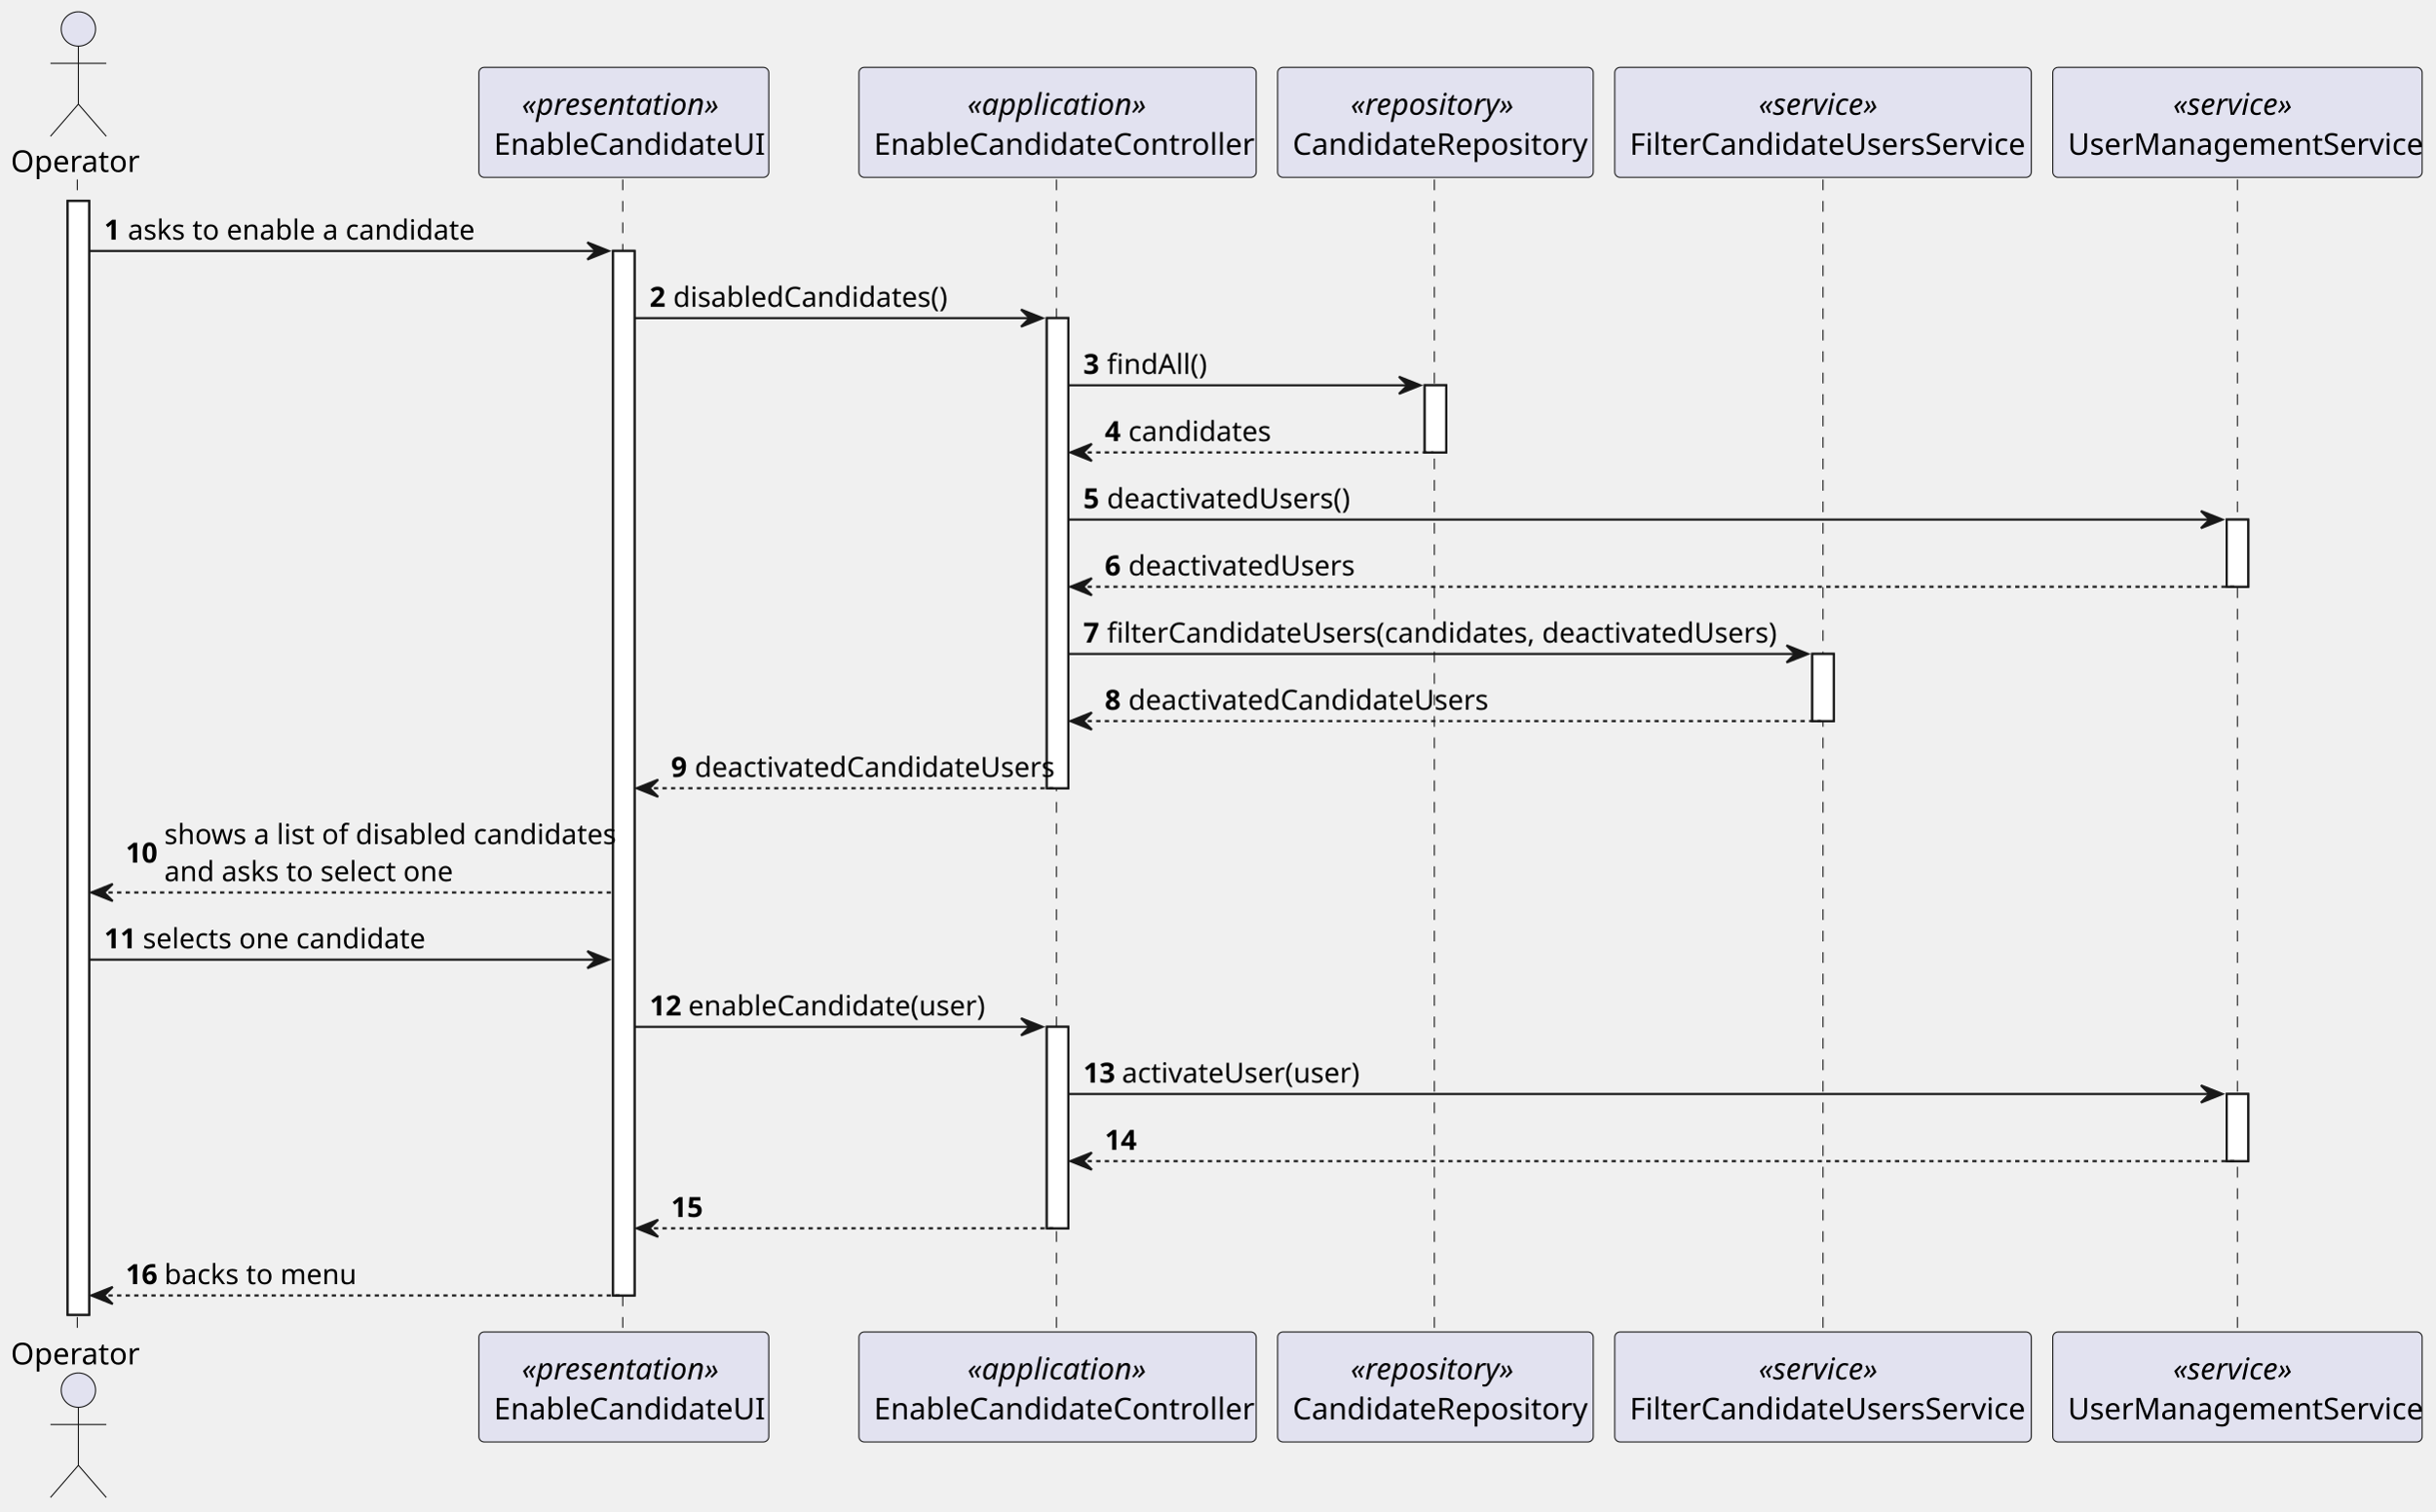
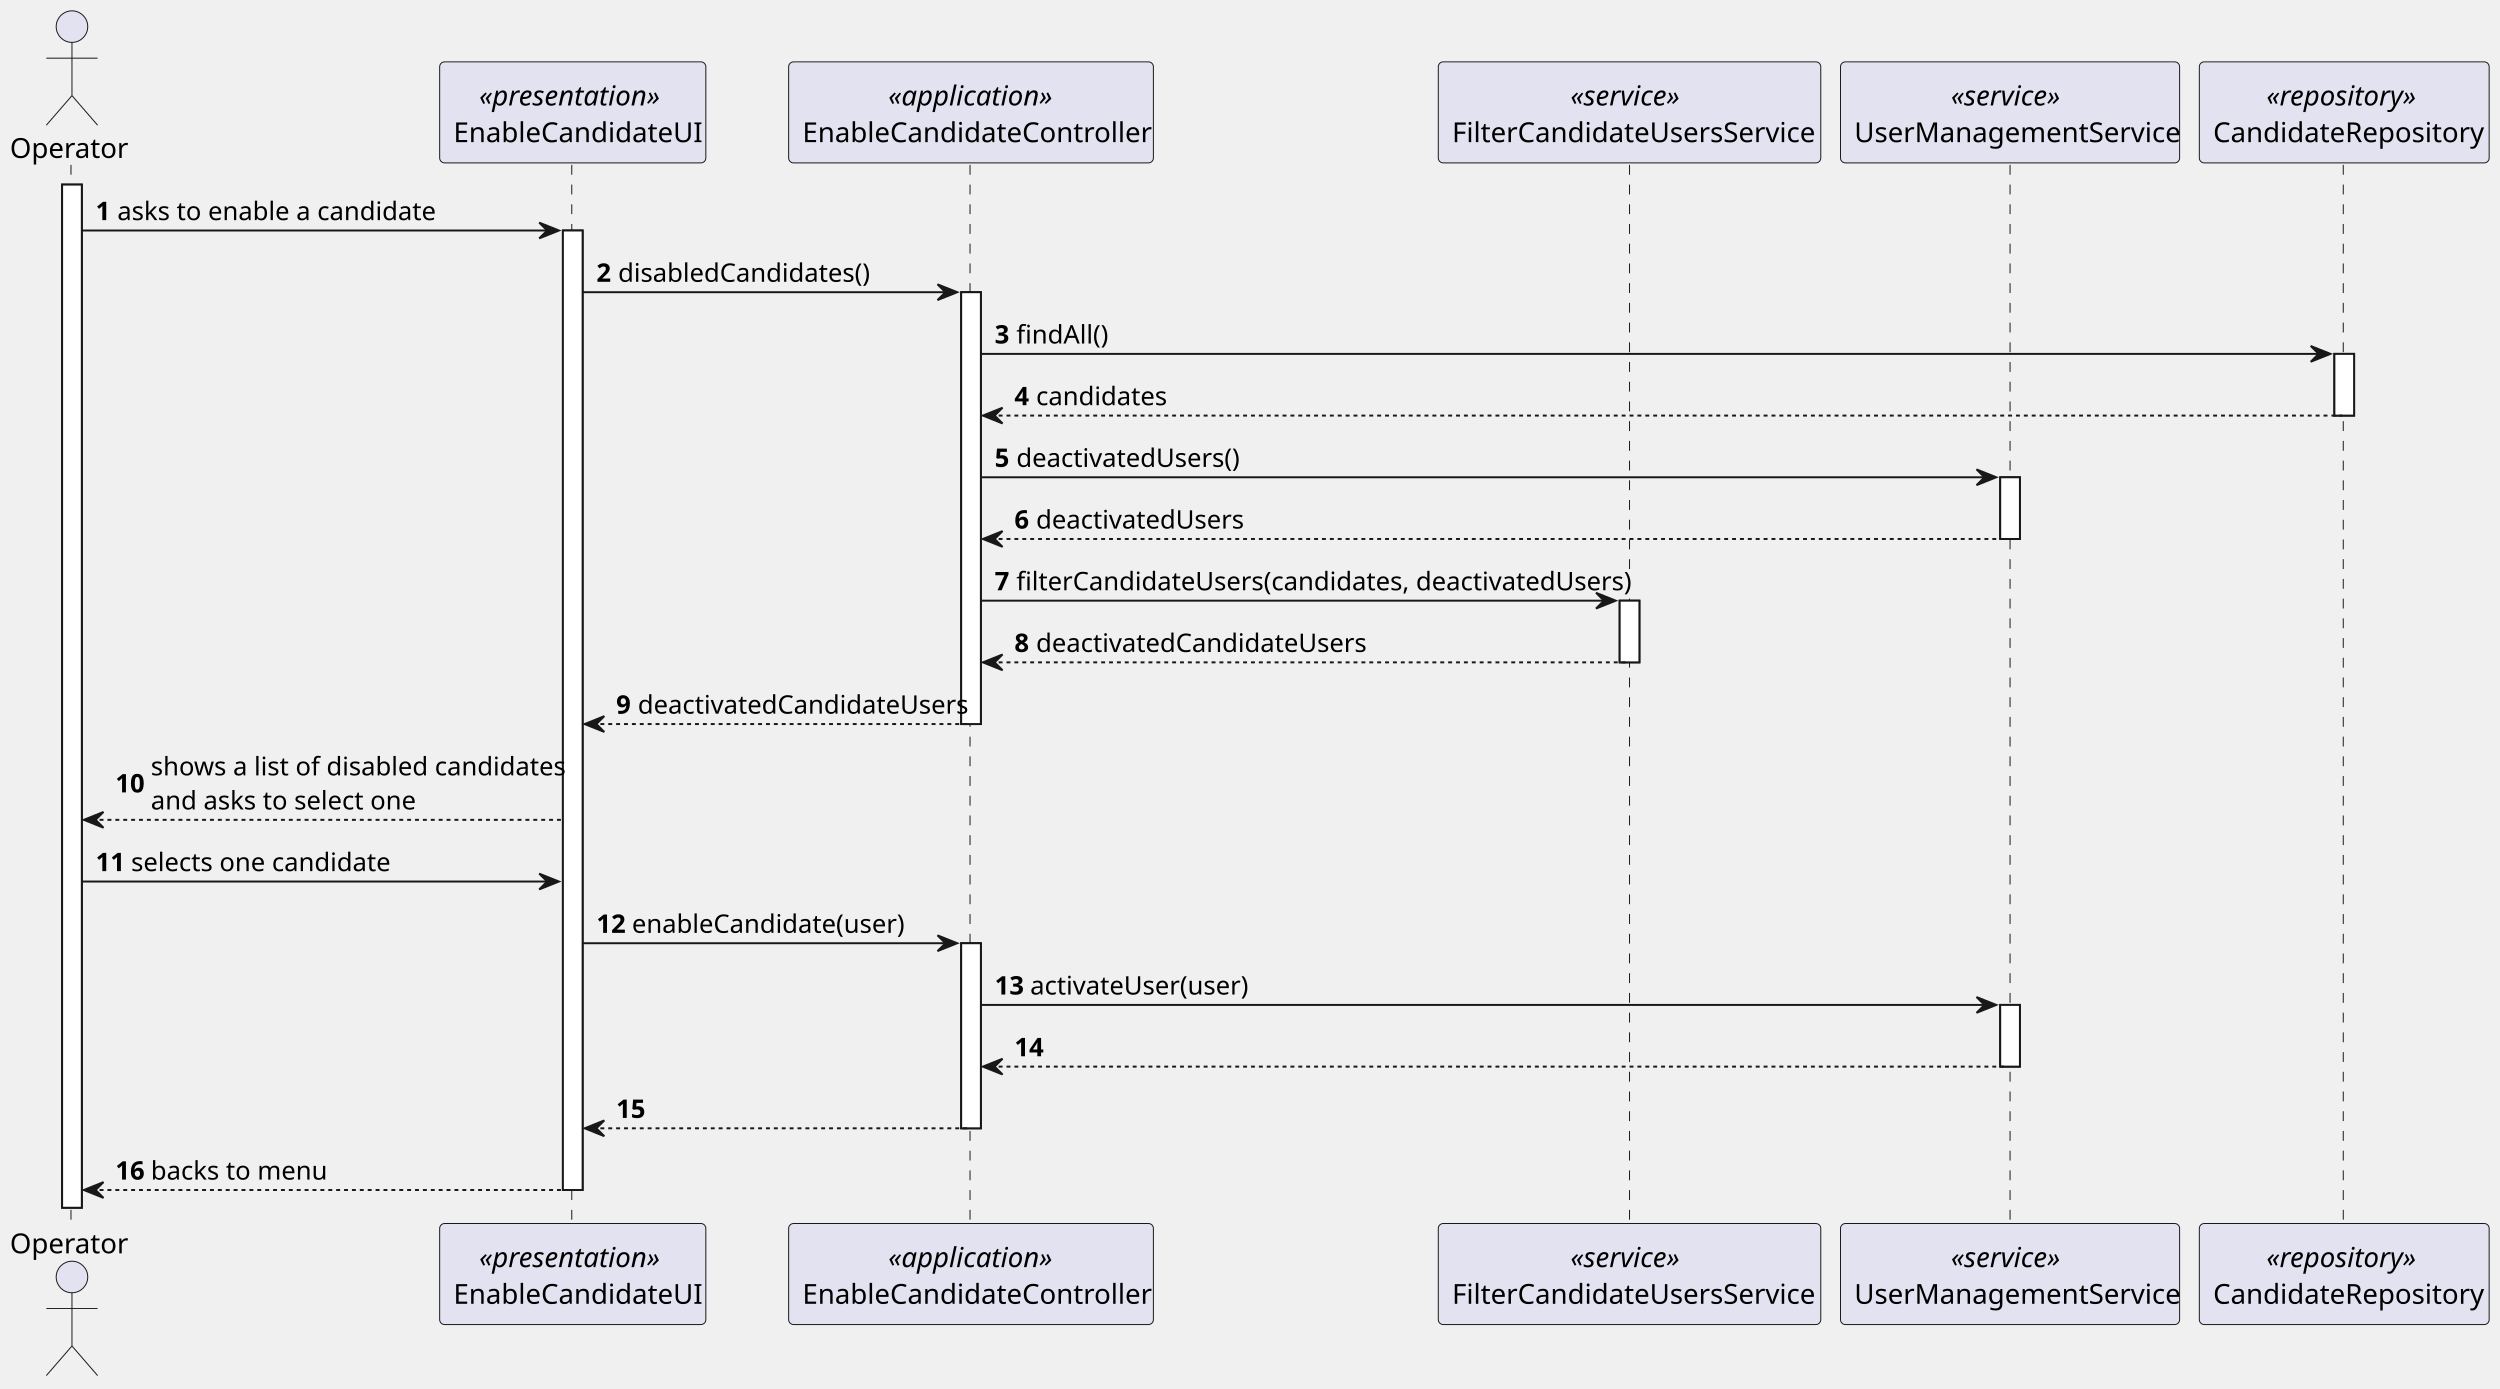
- <svg xmlns="http://www.w3.org/2000/svg" contentStyleType="text/css" height="704px" preserveAspectRatio="none" style="width:1134px;height:704px;background:#FFFFFF;" version="1.1" viewBox="0 0 1134 704" width="1134px" zoomAndPan="magnify">
+ <svg xmlns="http://www.w3.org/2000/svg" contentStyleType="text/css" height="704px" preserveAspectRatio="none" style="width:1268px;height:704px;background:#FFFFFF;" version="1.1" viewBox="0 0 1268 704" width="1268px" zoomAndPan="magnify">
  <defs />
  <g>
    <rect fill="#FFFFFF" height="518.947" style="stroke:#181818;stroke-width:1.0;" width="10" x="31.5" y="93.621" />
    <rect fill="#FFFFFF" height="486.656" style="stroke:#181818;stroke-width:1.0;" width="10" x="285.5" y="116.912" />
    <rect fill="#FFFFFF" height="219.037" style="stroke:#181818;stroke-width:1.0;" width="10" x="487.5" y="148.203" />
    <rect fill="#FFFFFF" height="93.873" style="stroke:#181818;stroke-width:1.0;" width="10" x="487.5" y="478.404" />
-     <rect fill="#FFFFFF" height="31.291" style="stroke:#181818;stroke-width:1.0;" width="10" x="663.5" y="179.494" />
-     <rect fill="#FFFFFF" height="31.291" style="stroke:#181818;stroke-width:1.0;" width="10" x="844" y="304.658" />
-     <rect fill="#FFFFFF" height="31.291" style="stroke:#181818;stroke-width:1.0;" width="10" x="1037" y="242.076" />
-     <rect fill="#FFFFFF" height="31.291" style="stroke:#181818;stroke-width:1.0;" width="10" x="1037" y="509.695" />
+     <rect fill="#FFFFFF" height="31.291" style="stroke:#181818;stroke-width:1.0;" width="10" x="821.5" y="304.658" />
+     <rect fill="#FFFFFF" height="31.291" style="stroke:#181818;stroke-width:1.0;" width="10" x="1014.5" y="242.076" />
+     <rect fill="#FFFFFF" height="31.291" style="stroke:#181818;stroke-width:1.0;" width="10" x="1014.5" y="509.695" />
+     <rect fill="#FFFFFF" height="31.291" style="stroke:#181818;stroke-width:1.0;" width="10" x="1184" y="179.494" />
    <line style="stroke:#181818;stroke-width:0.5;stroke-dasharray:5.0,5.0;" x1="36" x2="36" y1="83.621" y2="621.568" />
    <line style="stroke:#181818;stroke-width:0.5;stroke-dasharray:5.0,5.0;" x1="290" x2="290" y1="83.621" y2="621.568" />
    <line style="stroke:#181818;stroke-width:0.5;stroke-dasharray:5.0,5.0;" x1="492" x2="492" y1="83.621" y2="621.568" />
-     <line style="stroke:#181818;stroke-width:0.5;stroke-dasharray:5.0,5.0;" x1="668" x2="668" y1="83.621" y2="621.568" />
-     <line style="stroke:#181818;stroke-width:0.5;stroke-dasharray:5.0,5.0;" x1="849" x2="849" y1="83.621" y2="621.568" />
-     <line style="stroke:#181818;stroke-width:0.5;stroke-dasharray:5.0,5.0;" x1="1042" x2="1042" y1="83.621" y2="621.568" />
+     <line style="stroke:#181818;stroke-width:0.5;stroke-dasharray:5.0,5.0;" x1="826.5" x2="826.5" y1="83.621" y2="621.568" />
+     <line style="stroke:#181818;stroke-width:0.5;stroke-dasharray:5.0,5.0;" x1="1019.5" x2="1019.5" y1="83.621" y2="621.568" />
+     <line style="stroke:#181818;stroke-width:0.5;stroke-dasharray:5.0,5.0;" x1="1188.5" x2="1188.5" y1="83.621" y2="621.568" />
    <text fill="#000000" font-family="sans-serif" font-size="14" lengthAdjust="spacing" textLength="57" x="5" y="80.107">Operator</text>
    <ellipse cx="36.5" cy="13.5" fill="#E2E2F0" rx="8" ry="8" style="stroke:#181818;stroke-width:0.5;" />
    <path d="M36.5,21.5 L36.5,48.5 M23.5,29.5 L49.5,29.5 M36.5,48.5 L23.5,63.5 M36.5,48.5 L49.5,63.5 " fill="none" style="stroke:#181818;stroke-width:0.5;" />
    <text fill="#000000" font-family="sans-serif" font-size="14" lengthAdjust="spacing" textLength="57" x="5" y="635.676">Operator</text>
    <ellipse cx="36.5" cy="647.689" fill="#E2E2F0" rx="8" ry="8" style="stroke:#181818;stroke-width:0.5;" />
    <path d="M36.5,655.689 L36.5,682.689 M23.5,663.689 L49.5,663.689 M36.5,682.689 L23.5,697.689 M36.5,682.689 L49.5,697.689 " fill="none" style="stroke:#181818;stroke-width:0.5;" />
    <rect fill="#E2E2F0" height="51.242" rx="2.5" ry="2.5" style="stroke:#181818;stroke-width:0.5;" width="135" x="223" y="31.379" />
    <text fill="#000000" font-family="sans-serif" font-size="14" font-style="italic" lengthAdjust="spacing" textLength="95" x="243" y="53.486">«presentation»</text>
    <text fill="#000000" font-family="sans-serif" font-size="14" lengthAdjust="spacing" textLength="121" x="230" y="72.107">EnableCandidateUI</text>
    <rect fill="#E2E2F0" height="51.242" rx="2.5" ry="2.5" style="stroke:#181818;stroke-width:0.5;" width="135" x="223" y="620.568" />
    <text fill="#000000" font-family="sans-serif" font-size="14" font-style="italic" lengthAdjust="spacing" textLength="95" x="243" y="642.676">«presentation»</text>
    <text fill="#000000" font-family="sans-serif" font-size="14" lengthAdjust="spacing" textLength="121" x="230" y="661.297">EnableCandidateUI</text>
    <rect fill="#E2E2F0" height="51.242" rx="2.5" ry="2.5" style="stroke:#181818;stroke-width:0.5;" width="185" x="400" y="31.379" />
    <text fill="#000000" font-family="sans-serif" font-size="14" font-style="italic" lengthAdjust="spacing" textLength="84" x="450.5" y="53.486">«application»</text>
    <text fill="#000000" font-family="sans-serif" font-size="14" lengthAdjust="spacing" textLength="171" x="407" y="72.107">EnableCandidateController</text>
    <rect fill="#E2E2F0" height="51.242" rx="2.5" ry="2.5" style="stroke:#181818;stroke-width:0.5;" width="185" x="400" y="620.568" />
    <text fill="#000000" font-family="sans-serif" font-size="14" font-style="italic" lengthAdjust="spacing" textLength="84" x="450.5" y="642.676">«application»</text>
    <text fill="#000000" font-family="sans-serif" font-size="14" lengthAdjust="spacing" textLength="171" x="407" y="661.297">EnableCandidateController</text>
-     <rect fill="#E2E2F0" height="51.242" rx="2.5" ry="2.5" style="stroke:#181818;stroke-width:0.5;" width="147" x="595" y="31.379" />
-     <text fill="#000000" font-family="sans-serif" font-size="14" font-style="italic" lengthAdjust="spacing" textLength="79" x="629" y="53.486">«repository»</text>
-     <text fill="#000000" font-family="sans-serif" font-size="14" lengthAdjust="spacing" textLength="133" x="602" y="72.107">CandidateRepository</text>
-     <rect fill="#E2E2F0" height="51.242" rx="2.5" ry="2.5" style="stroke:#181818;stroke-width:0.5;" width="147" x="595" y="620.568" />
-     <text fill="#000000" font-family="sans-serif" font-size="14" font-style="italic" lengthAdjust="spacing" textLength="79" x="629" y="642.676">«repository»</text>
-     <text fill="#000000" font-family="sans-serif" font-size="14" lengthAdjust="spacing" textLength="133" x="602" y="661.297">CandidateRepository</text>
-     <rect fill="#E2E2F0" height="51.242" rx="2.5" ry="2.5" style="stroke:#181818;stroke-width:0.5;" width="194" x="752" y="31.379" />
-     <text fill="#000000" font-family="sans-serif" font-size="14" font-style="italic" lengthAdjust="spacing" textLength="60" x="819" y="53.486">«service»</text>
-     <text fill="#000000" font-family="sans-serif" font-size="14" lengthAdjust="spacing" textLength="180" x="759" y="72.107">FilterCandidateUsersService</text>
-     <rect fill="#E2E2F0" height="51.242" rx="2.5" ry="2.5" style="stroke:#181818;stroke-width:0.5;" width="194" x="752" y="620.568" />
-     <text fill="#000000" font-family="sans-serif" font-size="14" font-style="italic" lengthAdjust="spacing" textLength="60" x="819" y="642.676">«service»</text>
-     <text fill="#000000" font-family="sans-serif" font-size="14" lengthAdjust="spacing" textLength="180" x="759" y="661.297">FilterCandidateUsersService</text>
-     <rect fill="#E2E2F0" height="51.242" rx="2.5" ry="2.5" style="stroke:#181818;stroke-width:0.5;" width="172" x="956" y="31.379" />
-     <text fill="#000000" font-family="sans-serif" font-size="14" font-style="italic" lengthAdjust="spacing" textLength="60" x="1012" y="53.486">«service»</text>
-     <text fill="#000000" font-family="sans-serif" font-size="14" lengthAdjust="spacing" textLength="158" x="963" y="72.107">UserManagementService</text>
-     <rect fill="#E2E2F0" height="51.242" rx="2.5" ry="2.5" style="stroke:#181818;stroke-width:0.5;" width="172" x="956" y="620.568" />
-     <text fill="#000000" font-family="sans-serif" font-size="14" font-style="italic" lengthAdjust="spacing" textLength="60" x="1012" y="642.676">«service»</text>
-     <text fill="#000000" font-family="sans-serif" font-size="14" lengthAdjust="spacing" textLength="158" x="963" y="661.297">UserManagementService</text>
+     <rect fill="#E2E2F0" height="51.242" rx="2.5" ry="2.5" style="stroke:#181818;stroke-width:0.5;" width="194" x="729.5" y="31.379" />
+     <text fill="#000000" font-family="sans-serif" font-size="14" font-style="italic" lengthAdjust="spacing" textLength="60" x="796.5" y="53.486">«service»</text>
+     <text fill="#000000" font-family="sans-serif" font-size="14" lengthAdjust="spacing" textLength="180" x="736.5" y="72.107">FilterCandidateUsersService</text>
+     <rect fill="#E2E2F0" height="51.242" rx="2.5" ry="2.5" style="stroke:#181818;stroke-width:0.5;" width="194" x="729.5" y="620.568" />
+     <text fill="#000000" font-family="sans-serif" font-size="14" font-style="italic" lengthAdjust="spacing" textLength="60" x="796.5" y="642.676">«service»</text>
+     <text fill="#000000" font-family="sans-serif" font-size="14" lengthAdjust="spacing" textLength="180" x="736.5" y="661.297">FilterCandidateUsersService</text>
+     <rect fill="#E2E2F0" height="51.242" rx="2.5" ry="2.5" style="stroke:#181818;stroke-width:0.5;" width="172" x="933.5" y="31.379" />
+     <text fill="#000000" font-family="sans-serif" font-size="14" font-style="italic" lengthAdjust="spacing" textLength="60" x="989.5" y="53.486">«service»</text>
+     <text fill="#000000" font-family="sans-serif" font-size="14" lengthAdjust="spacing" textLength="158" x="940.5" y="72.107">UserManagementService</text>
+     <rect fill="#E2E2F0" height="51.242" rx="2.5" ry="2.5" style="stroke:#181818;stroke-width:0.5;" width="172" x="933.5" y="620.568" />
+     <text fill="#000000" font-family="sans-serif" font-size="14" font-style="italic" lengthAdjust="spacing" textLength="60" x="989.5" y="642.676">«service»</text>
+     <text fill="#000000" font-family="sans-serif" font-size="14" lengthAdjust="spacing" textLength="158" x="940.5" y="661.297">UserManagementService</text>
+     <rect fill="#E2E2F0" height="51.242" rx="2.5" ry="2.5" style="stroke:#181818;stroke-width:0.5;" width="147" x="1115.5" y="31.379" />
+     <text fill="#000000" font-family="sans-serif" font-size="14" font-style="italic" lengthAdjust="spacing" textLength="79" x="1149.5" y="53.486">«repository»</text>
+     <text fill="#000000" font-family="sans-serif" font-size="14" lengthAdjust="spacing" textLength="133" x="1122.5" y="72.107">CandidateRepository</text>
+     <rect fill="#E2E2F0" height="51.242" rx="2.5" ry="2.5" style="stroke:#181818;stroke-width:0.5;" width="147" x="1115.5" y="620.568" />
+     <text fill="#000000" font-family="sans-serif" font-size="14" font-style="italic" lengthAdjust="spacing" textLength="79" x="1149.5" y="642.676">«repository»</text>
+     <text fill="#000000" font-family="sans-serif" font-size="14" lengthAdjust="spacing" textLength="133" x="1122.5" y="661.297">CandidateRepository</text>
    <rect fill="#FFFFFF" height="518.947" style="stroke:#181818;stroke-width:1.0;" width="10" x="31.5" y="93.621" />
    <rect fill="#FFFFFF" height="486.656" style="stroke:#181818;stroke-width:1.0;" width="10" x="285.5" y="116.912" />
    <rect fill="#FFFFFF" height="219.037" style="stroke:#181818;stroke-width:1.0;" width="10" x="487.5" y="148.203" />
    <rect fill="#FFFFFF" height="93.873" style="stroke:#181818;stroke-width:1.0;" width="10" x="487.5" y="478.404" />
-     <rect fill="#FFFFFF" height="31.291" style="stroke:#181818;stroke-width:1.0;" width="10" x="663.5" y="179.494" />
-     <rect fill="#FFFFFF" height="31.291" style="stroke:#181818;stroke-width:1.0;" width="10" x="844" y="304.658" />
-     <rect fill="#FFFFFF" height="31.291" style="stroke:#181818;stroke-width:1.0;" width="10" x="1037" y="242.076" />
-     <rect fill="#FFFFFF" height="31.291" style="stroke:#181818;stroke-width:1.0;" width="10" x="1037" y="509.695" />
+     <rect fill="#FFFFFF" height="31.291" style="stroke:#181818;stroke-width:1.0;" width="10" x="821.5" y="304.658" />
+     <rect fill="#FFFFFF" height="31.291" style="stroke:#181818;stroke-width:1.0;" width="10" x="1014.5" y="242.076" />
+     <rect fill="#FFFFFF" height="31.291" style="stroke:#181818;stroke-width:1.0;" width="10" x="1014.5" y="509.695" />
+     <rect fill="#FFFFFF" height="31.291" style="stroke:#181818;stroke-width:1.0;" width="10" x="1184" y="179.494" />
    <polygon fill="#181818" points="273.5,112.912,283.5,116.912,273.5,120.912,277.5,116.912" style="stroke:#181818;stroke-width:1.0;" />
    <line style="stroke:#181818;stroke-width:1.0;" x1="41.5" x2="279.5" y1="116.912" y2="116.912" />
    <text fill="#000000" font-family="sans-serif" font-size="13" font-weight="bold" lengthAdjust="spacing" textLength="7" x="48.5" y="111.649">1</text>
    <text fill="#000000" font-family="sans-serif" font-size="13" lengthAdjust="spacing" textLength="156" x="59.5" y="111.649">asks to enable a candidate</text>
    <polygon fill="#181818" points="475.5,144.203,485.5,148.203,475.5,152.203,479.5,148.203" style="stroke:#181818;stroke-width:1.0;" />
    <line style="stroke:#181818;stroke-width:1.0;" x1="295.5" x2="481.5" y1="148.203" y2="148.203" />
    <text fill="#000000" font-family="sans-serif" font-size="13" font-weight="bold" lengthAdjust="spacing" textLength="7" x="302.5" y="142.94">2</text>
    <text fill="#000000" font-family="sans-serif" font-size="13" lengthAdjust="spacing" textLength="121" x="313.5" y="142.94">disabledCandidates()</text>
-     <polygon fill="#181818" points="651.5,175.494,661.5,179.494,651.5,183.494,655.5,179.494" style="stroke:#181818;stroke-width:1.0;" />
-     <line style="stroke:#181818;stroke-width:1.0;" x1="497.5" x2="657.5" y1="179.494" y2="179.494" />
+     <polygon fill="#181818" points="1172,175.494,1182,179.494,1172,183.494,1176,179.494" style="stroke:#181818;stroke-width:1.0;" />
+     <line style="stroke:#181818;stroke-width:1.0;" x1="497.5" x2="1178" y1="179.494" y2="179.494" />
    <text fill="#000000" font-family="sans-serif" font-size="13" font-weight="bold" lengthAdjust="spacing" textLength="7" x="504.5" y="174.231">3</text>
    <text fill="#000000" font-family="sans-serif" font-size="13" lengthAdjust="spacing" textLength="43" x="515.5" y="174.231">findAll()</text>
    <polygon fill="#181818" points="508.5,206.785,498.5,210.785,508.5,214.785,504.5,210.785" style="stroke:#181818;stroke-width:1.0;" />
-     <line style="stroke:#181818;stroke-width:1.0;stroke-dasharray:2.0,2.0;" x1="502.5" x2="667.5" y1="210.785" y2="210.785" />
+     <line style="stroke:#181818;stroke-width:1.0;stroke-dasharray:2.0,2.0;" x1="502.5" x2="1188" y1="210.785" y2="210.785" />
    <text fill="#000000" font-family="sans-serif" font-size="13" font-weight="bold" lengthAdjust="spacing" textLength="7" x="514.5" y="205.523">4</text>
    <text fill="#000000" font-family="sans-serif" font-size="13" lengthAdjust="spacing" textLength="63" x="525.5" y="205.523">candidates</text>
-     <polygon fill="#181818" points="1025,238.076,1035,242.076,1025,246.076,1029,242.076" style="stroke:#181818;stroke-width:1.0;" />
-     <line style="stroke:#181818;stroke-width:1.0;" x1="497.5" x2="1031" y1="242.076" y2="242.076" />
+     <polygon fill="#181818" points="1002.5,238.076,1012.5,242.076,1002.5,246.076,1006.5,242.076" style="stroke:#181818;stroke-width:1.0;" />
+     <line style="stroke:#181818;stroke-width:1.0;" x1="497.5" x2="1008.5" y1="242.076" y2="242.076" />
    <text fill="#000000" font-family="sans-serif" font-size="13" font-weight="bold" lengthAdjust="spacing" textLength="7" x="504.5" y="236.814">5</text>
    <text fill="#000000" font-family="sans-serif" font-size="13" lengthAdjust="spacing" textLength="107" x="515.5" y="236.814">deactivatedUsers()</text>
    <polygon fill="#181818" points="508.5,269.367,498.5,273.367,508.5,277.367,504.5,273.367" style="stroke:#181818;stroke-width:1.0;" />
-     <line style="stroke:#181818;stroke-width:1.0;stroke-dasharray:2.0,2.0;" x1="502.5" x2="1041" y1="273.367" y2="273.367" />
+     <line style="stroke:#181818;stroke-width:1.0;stroke-dasharray:2.0,2.0;" x1="502.5" x2="1018.5" y1="273.367" y2="273.367" />
    <text fill="#000000" font-family="sans-serif" font-size="13" font-weight="bold" lengthAdjust="spacing" textLength="7" x="514.5" y="268.104">6</text>
    <text fill="#000000" font-family="sans-serif" font-size="13" lengthAdjust="spacing" textLength="99" x="525.5" y="268.104">deactivatedUsers</text>
-     <polygon fill="#181818" points="832,300.658,842,304.658,832,308.658,836,304.658" style="stroke:#181818;stroke-width:1.0;" />
-     <line style="stroke:#181818;stroke-width:1.0;" x1="497.5" x2="838" y1="304.658" y2="304.658" />
+     <polygon fill="#181818" points="809.5,300.658,819.5,304.658,809.5,308.658,813.5,304.658" style="stroke:#181818;stroke-width:1.0;" />
+     <line style="stroke:#181818;stroke-width:1.0;" x1="497.5" x2="815.5" y1="304.658" y2="304.658" />
    <text fill="#000000" font-family="sans-serif" font-size="13" font-weight="bold" lengthAdjust="spacing" textLength="7" x="504.5" y="299.396">7</text>
    <text fill="#000000" font-family="sans-serif" font-size="13" lengthAdjust="spacing" textLength="294" x="515.5" y="299.396">filterCandidateUsers(candidates, deactivatedUsers)</text>
    <polygon fill="#181818" points="508.5,331.949,498.5,335.949,508.5,339.949,504.5,335.949" style="stroke:#181818;stroke-width:1.0;" />
-     <line style="stroke:#181818;stroke-width:1.0;stroke-dasharray:2.0,2.0;" x1="502.5" x2="848" y1="335.949" y2="335.949" />
+     <line style="stroke:#181818;stroke-width:1.0;stroke-dasharray:2.0,2.0;" x1="502.5" x2="825.5" y1="335.949" y2="335.949" />
    <text fill="#000000" font-family="sans-serif" font-size="13" font-weight="bold" lengthAdjust="spacing" textLength="7" x="514.5" y="330.687">8</text>
    <text fill="#000000" font-family="sans-serif" font-size="13" lengthAdjust="spacing" textLength="157" x="525.5" y="330.687">deactivatedCandidateUsers</text>
    <polygon fill="#181818" points="306.5,363.24,296.5,367.24,306.5,371.24,302.5,367.24" style="stroke:#181818;stroke-width:1.0;" />
    <line style="stroke:#181818;stroke-width:1.0;stroke-dasharray:2.0,2.0;" x1="300.5" x2="491.5" y1="367.24" y2="367.24" />
    <text fill="#000000" font-family="sans-serif" font-size="13" font-weight="bold" lengthAdjust="spacing" textLength="7" x="312.5" y="361.978">9</text>
    <text fill="#000000" font-family="sans-serif" font-size="13" lengthAdjust="spacing" textLength="157" x="323.5" y="361.978">deactivatedCandidateUsers</text>
    <polygon fill="#181818" points="52.5,411.822,42.5,415.822,52.5,419.822,48.5,415.822" style="stroke:#181818;stroke-width:1.0;" />
    <line style="stroke:#181818;stroke-width:1.0;stroke-dasharray:2.0,2.0;" x1="46.5" x2="284.5" y1="415.822" y2="415.822" />
    <text fill="#000000" font-family="sans-serif" font-size="13" font-weight="bold" lengthAdjust="spacing" textLength="14" x="58.5" y="401.914">10</text>
    <text fill="#000000" font-family="sans-serif" font-size="13" lengthAdjust="spacing" textLength="202" x="76.5" y="393.269">shows a list of disabled candidates</text>
    <text fill="#000000" font-family="sans-serif" font-size="13" lengthAdjust="spacing" textLength="132" x="76.5" y="410.56">and asks to select one</text>
    <polygon fill="#181818" points="273.5,443.113,283.5,447.113,273.5,451.113,277.5,447.113" style="stroke:#181818;stroke-width:1.0;" />
    <line style="stroke:#181818;stroke-width:1.0;" x1="41.5" x2="279.5" y1="447.113" y2="447.113" />
    <text fill="#000000" font-family="sans-serif" font-size="13" font-weight="bold" lengthAdjust="spacing" textLength="14" x="48.5" y="441.851">11</text>
    <text fill="#000000" font-family="sans-serif" font-size="13" lengthAdjust="spacing" textLength="127" x="66.5" y="441.851">selects one candidate</text>
    <polygon fill="#181818" points="475.5,474.404,485.5,478.404,475.5,482.404,479.5,478.404" style="stroke:#181818;stroke-width:1.0;" />
    <line style="stroke:#181818;stroke-width:1.0;" x1="295.5" x2="481.5" y1="478.404" y2="478.404" />
    <text fill="#000000" font-family="sans-serif" font-size="13" font-weight="bold" lengthAdjust="spacing" textLength="14" x="302.5" y="473.142">12</text>
    <text fill="#000000" font-family="sans-serif" font-size="13" lengthAdjust="spacing" textLength="129" x="320.5" y="473.142">enableCandidate(user)</text>
-     <polygon fill="#181818" points="1025,505.695,1035,509.695,1025,513.695,1029,509.695" style="stroke:#181818;stroke-width:1.0;" />
-     <line style="stroke:#181818;stroke-width:1.0;" x1="497.5" x2="1031" y1="509.695" y2="509.695" />
+     <polygon fill="#181818" points="1002.5,505.695,1012.5,509.695,1002.5,513.695,1006.5,509.695" style="stroke:#181818;stroke-width:1.0;" />
+     <line style="stroke:#181818;stroke-width:1.0;" x1="497.5" x2="1008.5" y1="509.695" y2="509.695" />
    <text fill="#000000" font-family="sans-serif" font-size="13" font-weight="bold" lengthAdjust="spacing" textLength="14" x="504.5" y="504.433">13</text>
    <text fill="#000000" font-family="sans-serif" font-size="13" lengthAdjust="spacing" textLength="104" x="522.5" y="504.433">activateUser(user)</text>
    <polygon fill="#181818" points="508.5,536.986,498.5,540.986,508.5,544.986,504.5,540.986" style="stroke:#181818;stroke-width:1.0;" />
-     <line style="stroke:#181818;stroke-width:1.0;stroke-dasharray:2.0,2.0;" x1="502.5" x2="1041" y1="540.986" y2="540.986" />
+     <line style="stroke:#181818;stroke-width:1.0;stroke-dasharray:2.0,2.0;" x1="502.5" x2="1018.5" y1="540.986" y2="540.986" />
    <text fill="#000000" font-family="sans-serif" font-size="13" font-weight="bold" lengthAdjust="spacing" textLength="14" x="514.5" y="535.724">14</text>
    <text fill="#000000" font-family="sans-serif" font-size="13" lengthAdjust="spacing" textLength="4" x="532.5" y="535.724"> </text>
    <polygon fill="#181818" points="306.5,568.277,296.5,572.277,306.5,576.277,302.5,572.277" style="stroke:#181818;stroke-width:1.0;" />
    <line style="stroke:#181818;stroke-width:1.0;stroke-dasharray:2.0,2.0;" x1="300.5" x2="491.5" y1="572.277" y2="572.277" />
    <text fill="#000000" font-family="sans-serif" font-size="13" font-weight="bold" lengthAdjust="spacing" textLength="14" x="312.5" y="567.015">15</text>
    <text fill="#000000" font-family="sans-serif" font-size="13" lengthAdjust="spacing" textLength="4" x="330.5" y="567.015"> </text>
    <polygon fill="#181818" points="52.5,599.568,42.5,603.568,52.5,607.568,48.5,603.568" style="stroke:#181818;stroke-width:1.0;" />
    <line style="stroke:#181818;stroke-width:1.0;stroke-dasharray:2.0,2.0;" x1="46.5" x2="289.5" y1="603.568" y2="603.568" />
    <text fill="#000000" font-family="sans-serif" font-size="13" font-weight="bold" lengthAdjust="spacing" textLength="14" x="58.5" y="598.306">16</text>
    <text fill="#000000" font-family="sans-serif" font-size="13" lengthAdjust="spacing" textLength="86" x="76.5" y="598.306">backs to menu</text>
  </g>
</svg>
